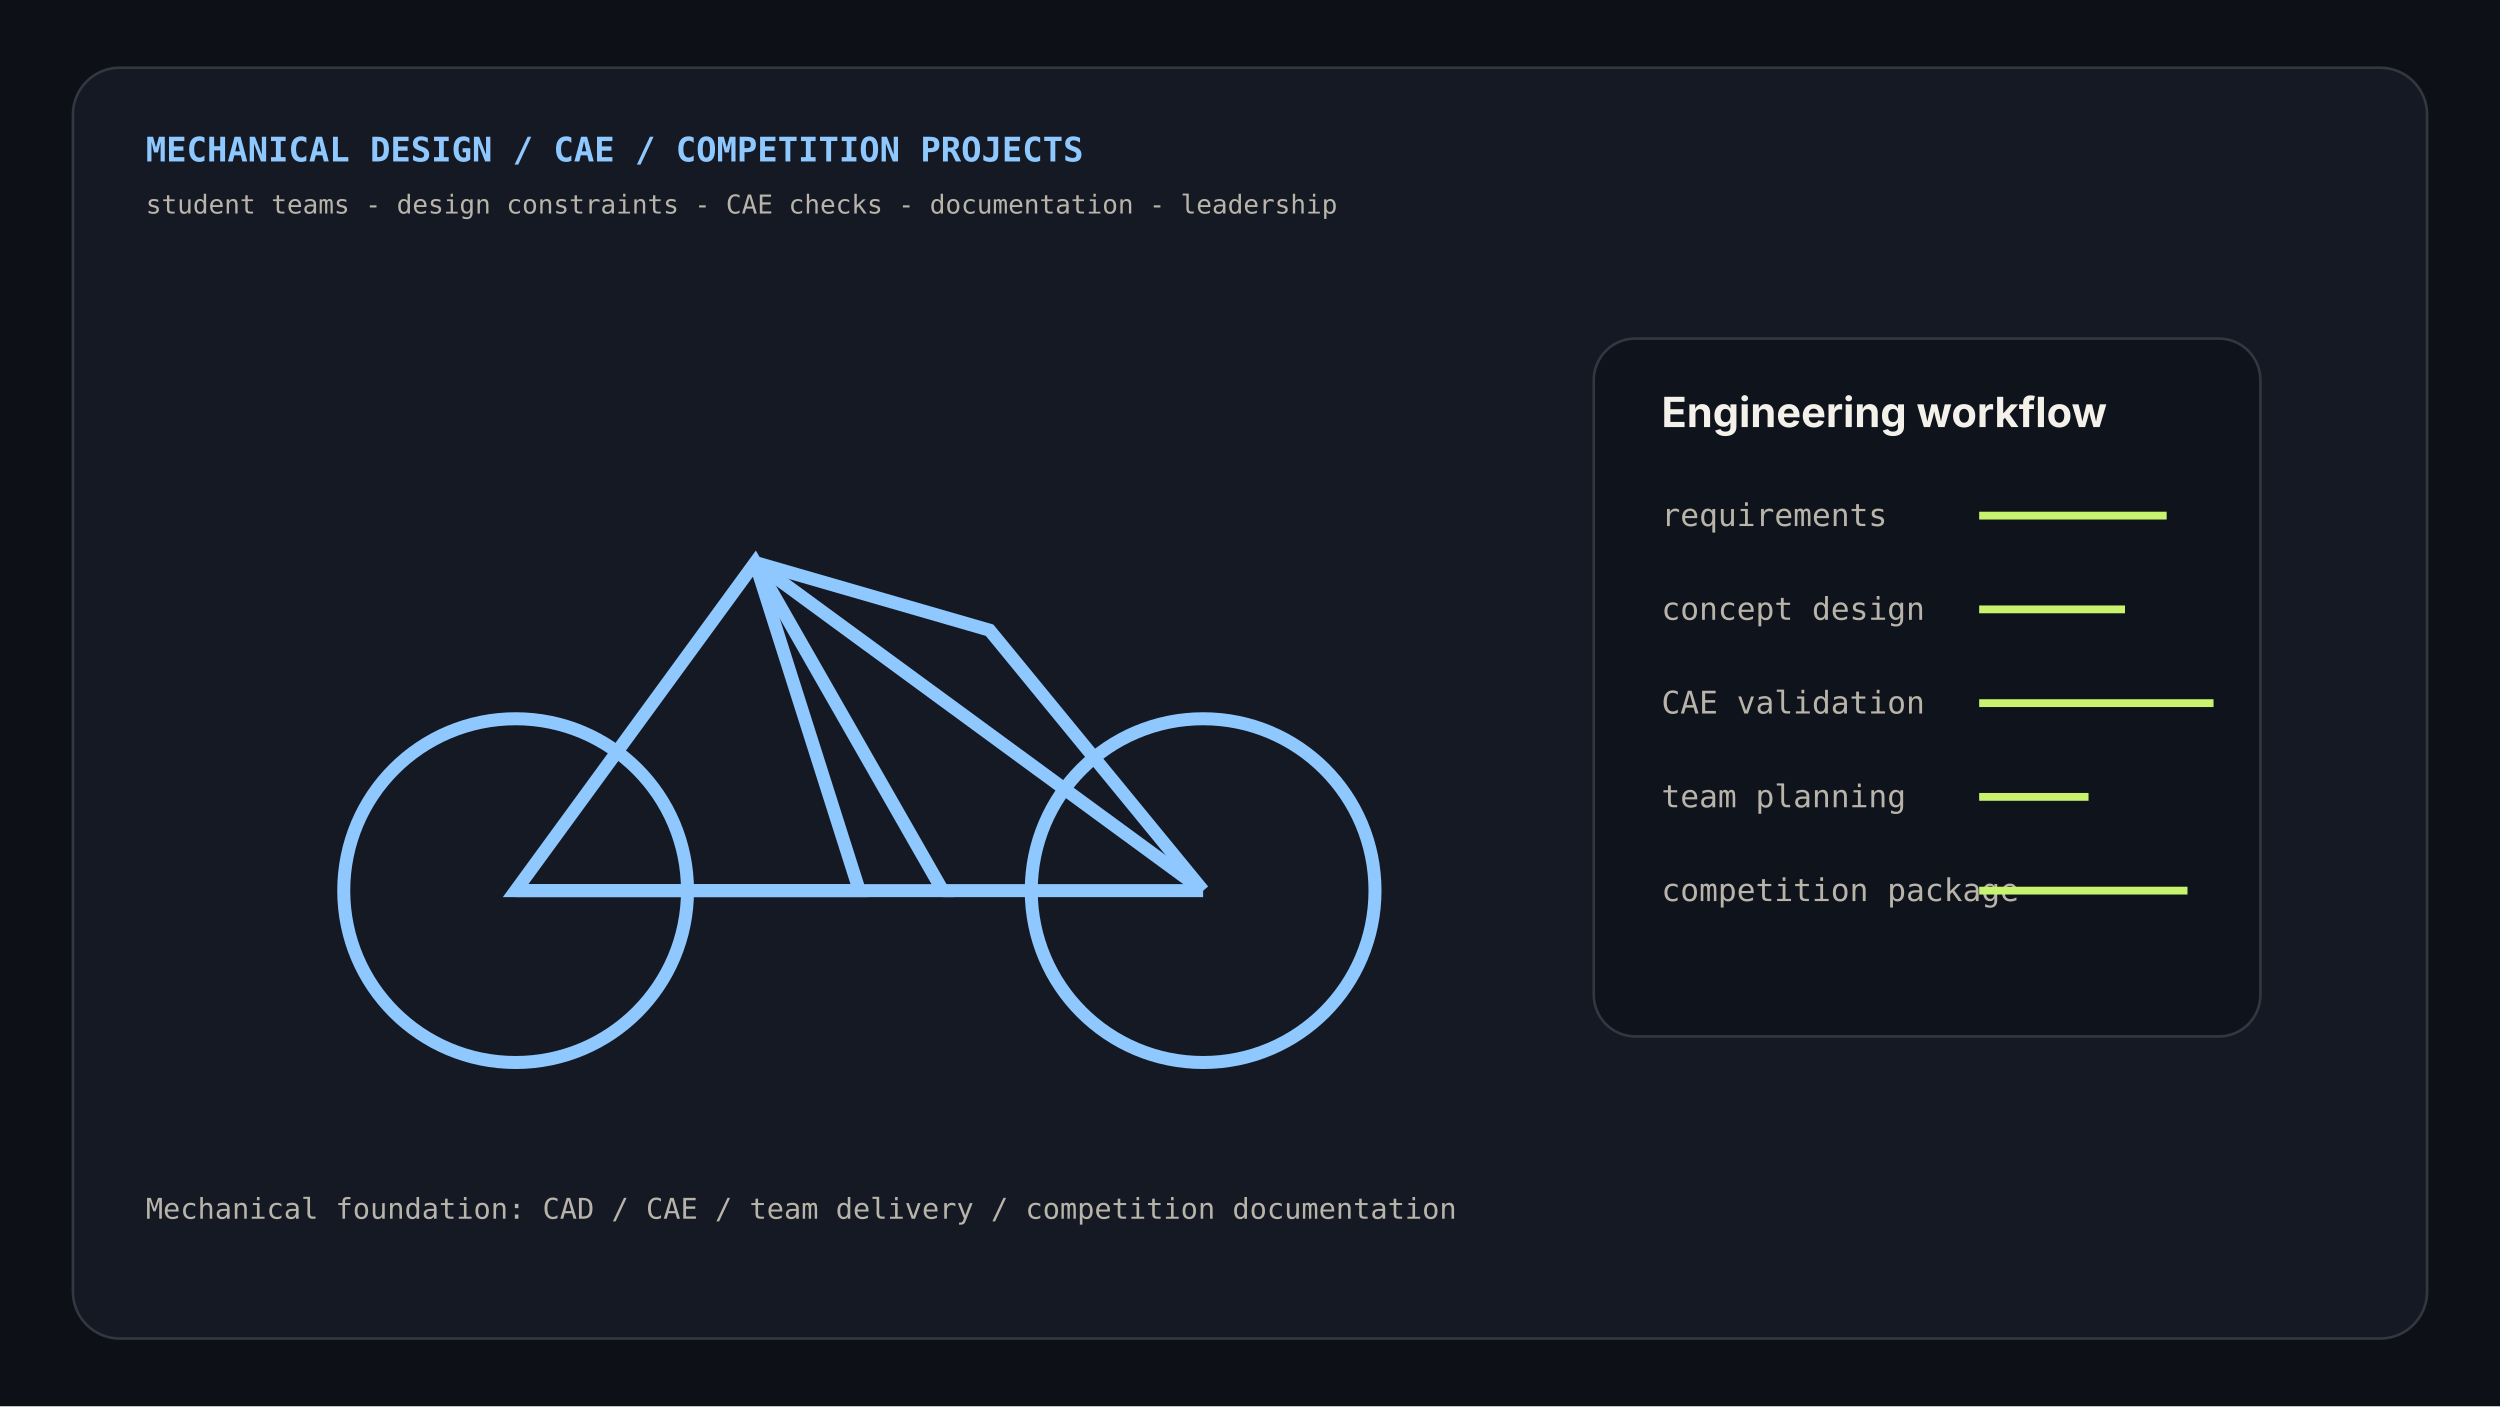
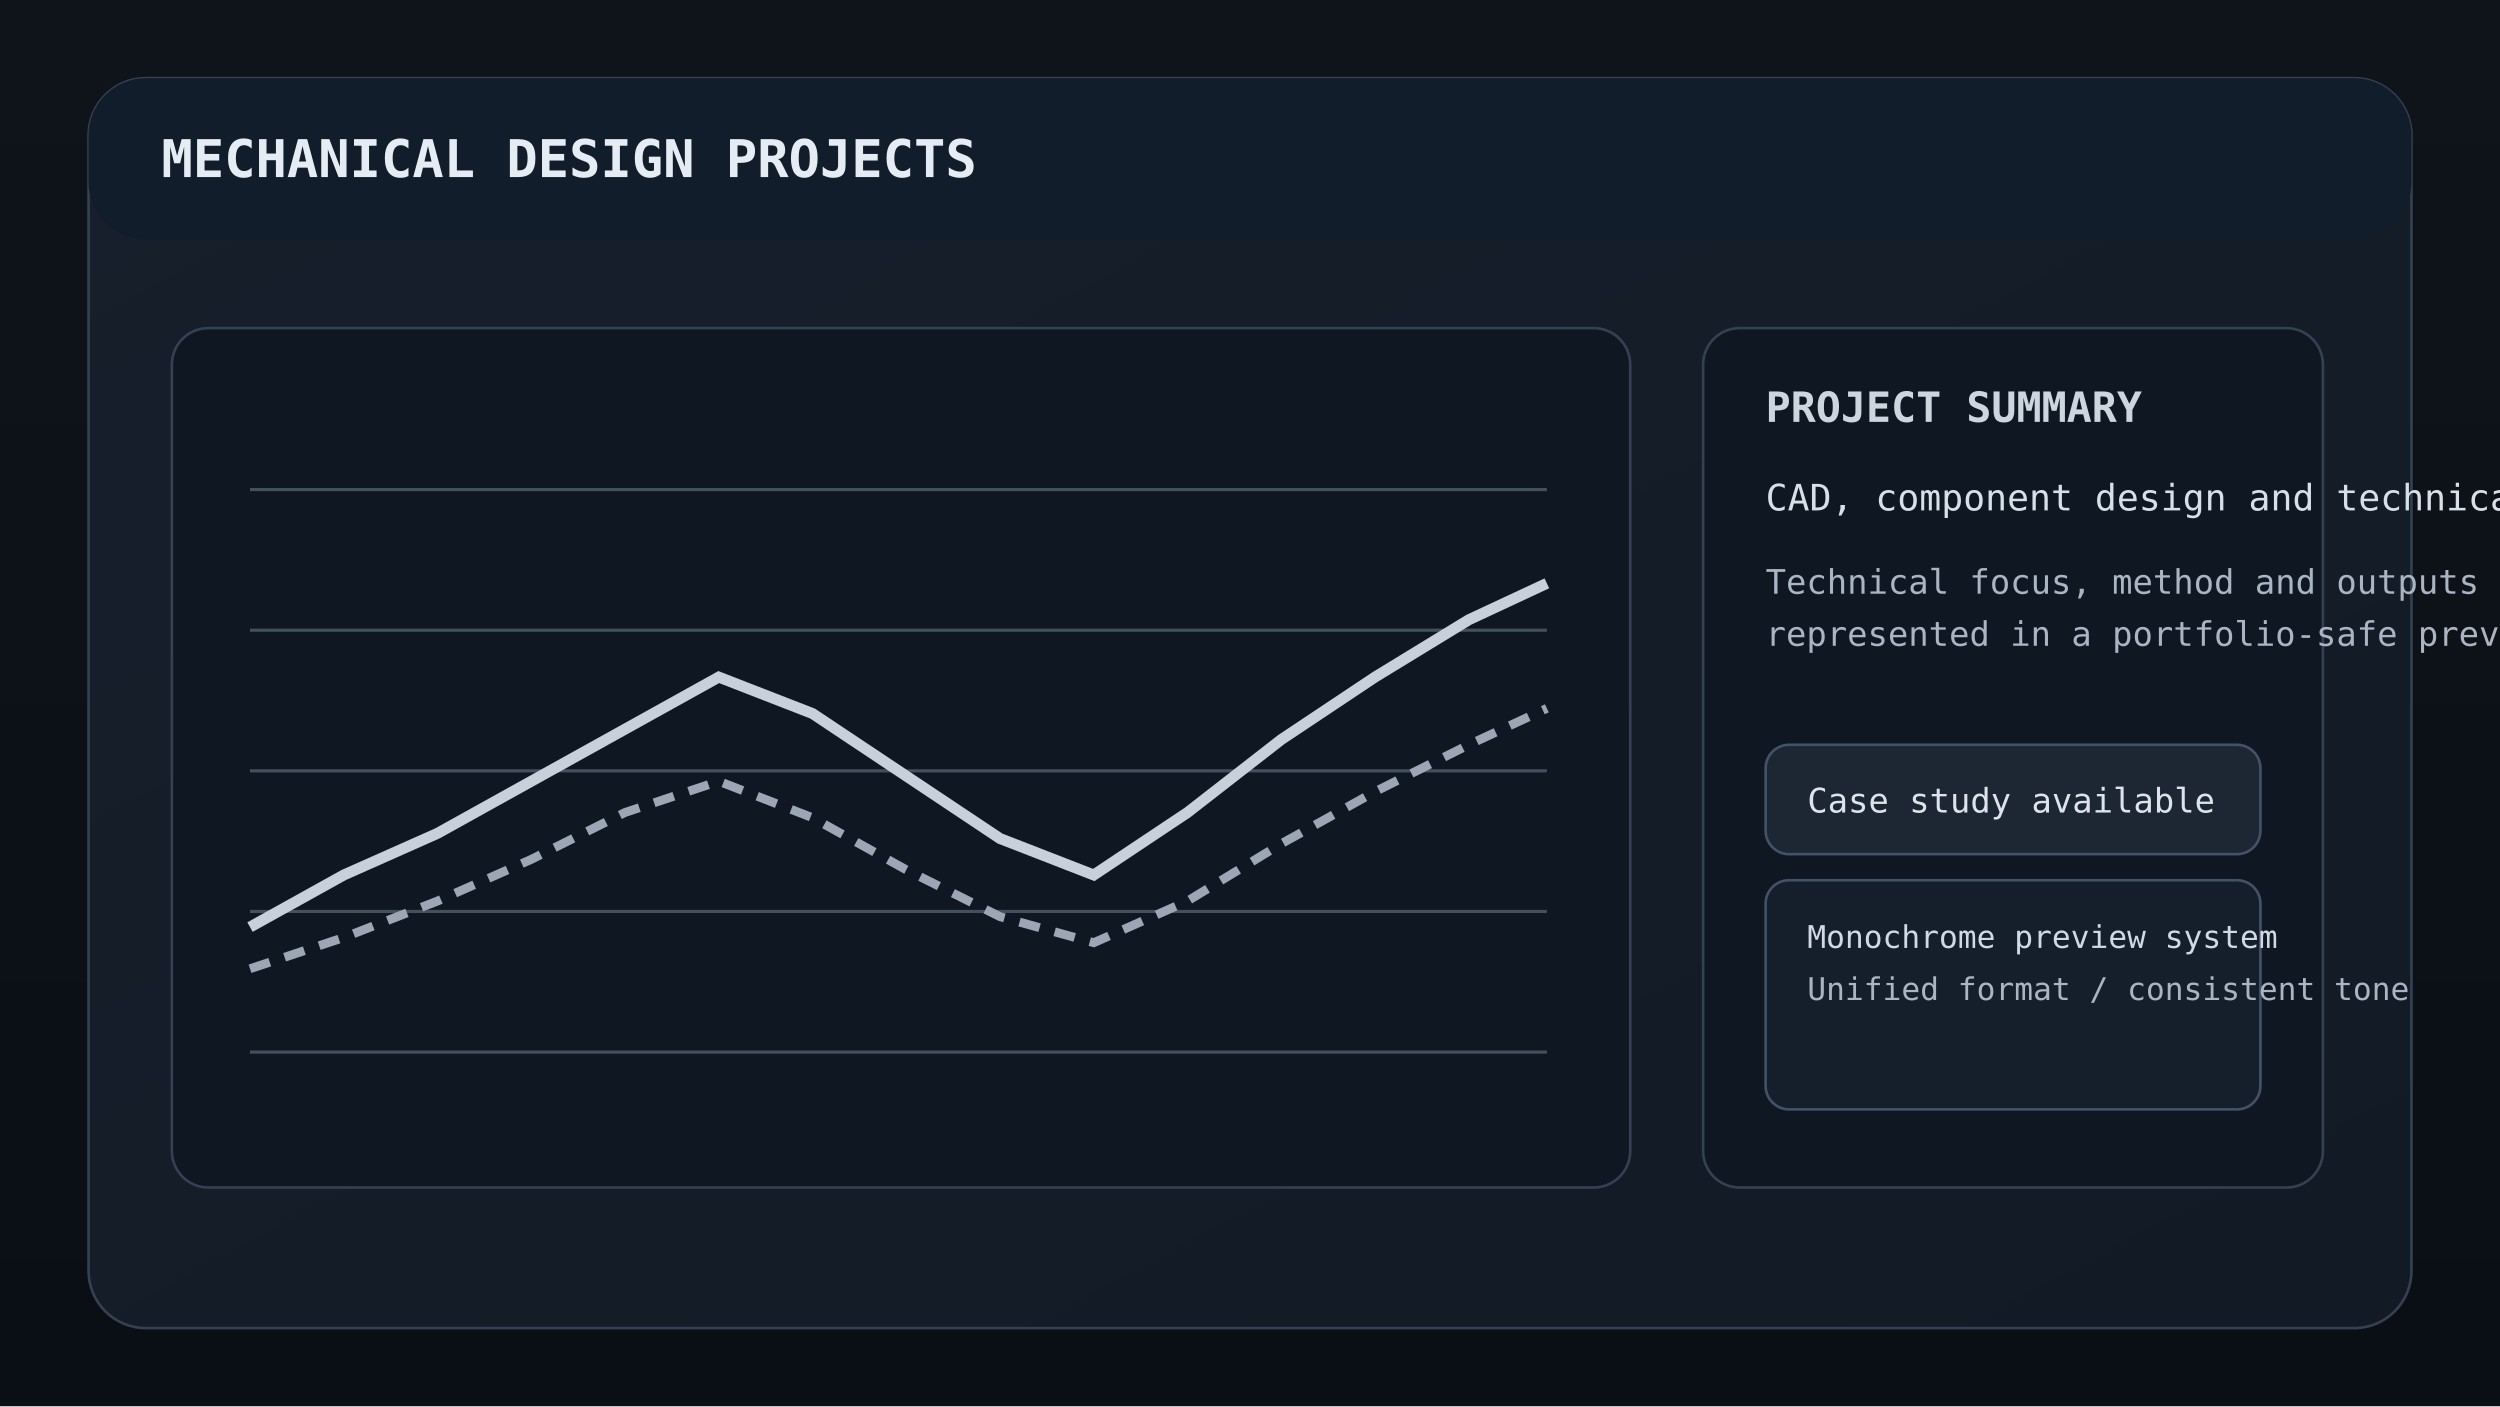
- <svg xmlns="http://www.w3.org/2000/svg" viewBox="0 0 960 540" role="img" aria-label="Mechanical design CAE and competition project visual">
-   <rect width="960" height="540" fill="#0d1016" />
-   <rect x="28" y="26" width="904" height="488" rx="18" fill="#141923" stroke="#343640" />
-   <text x="56" y="62" fill="#8ec8ff" font-family="ui-monospace,monospace" font-size="13" font-weight="700">MECHANICAL DESIGN / CAE / COMPETITION PROJECTS</text>
-   <text x="56" y="82" fill="#b9b4aa" font-family="ui-monospace,monospace" font-size="10">student teams - design constraints - CAE checks - documentation - leadership</text>
-   <g transform="translate(80 130)" fill="none" stroke="#8ec8ff" stroke-width="5">
-     <circle cx="118" cy="212" r="66" />
-     <circle cx="382" cy="212" r="66" />
-     <path d="M118 212 L210 86 L282 212 Z" />
-     <path d="M210 86 L382 212" />
-     <path d="M210 86 L300 112 L382 212" />
-     <path d="M282 212 H382" />
-     <path d="M210 86 L250 212 H118" />
+ <svg xmlns="http://www.w3.org/2000/svg" viewBox="0 0 960 540" role="img" aria-label="CAD, component design and technical documentation">
+   <defs>
+     <linearGradient id="bg" x1="0" y1="0" x2="0" y2="1">
+       <stop offset="0" stop-color="#0f141b" />
+       <stop offset="1" stop-color="#0a0f15" />
+     </linearGradient>
+     <linearGradient id="panel" x1="0" y1="0" x2="1" y2="1">
+       <stop offset="0" stop-color="#161f2b" />
+       <stop offset="1" stop-color="#121a25" />
+     </linearGradient>
+   </defs>
+   <rect width="960" height="540" fill="url(#bg)" />
+   <rect x="34" y="30" width="892" height="480" rx="22" fill="url(#panel)" stroke="#354152" />
+   <rect x="34" y="30" width="892" height="62" rx="22" fill="#121d2b" />
+   <text x="62" y="68" fill="#e6ecf3" font-family="ui-monospace, SFMono-Regular, Menlo, monospace" font-size="20" font-weight="700">MECHANICAL DESIGN PROJECTS</text>
+   <rect x="66" y="126" width="560" height="330" rx="14" fill="#0f1722" stroke="#354152" />
+   <g stroke="#5d6876" stroke-width="1.2" opacity="0.7">
+     <line x1="96" y1="404" x2="594" y2="404" />
+     <line x1="96" y1="350" x2="594" y2="350" />
+     <line x1="96" y1="296" x2="594" y2="296" />
+     <line x1="96" y1="242" x2="594" y2="242" />
+     <line x1="96" y1="188" x2="594" y2="188" />
  </g>
-   <rect x="612" y="130" width="256" height="268" rx="16" fill="#0f131b" stroke="#343640" />
-   <text x="638" y="164" fill="#f4f1ea" font-family="Inter,Arial,sans-serif" font-size="16" font-weight="700">Engineering workflow</text>
-   <g font-family="ui-monospace,monospace" font-size="12" fill="#b9b4aa">
-     <text x="638" y="202">requirements</text>
-     <text x="638" y="238">concept design</text>
-     <text x="638" y="274">CAE validation</text>
-     <text x="638" y="310">team planning</text>
-     <text x="638" y="346">competition package</text>
-   </g>
-   <g stroke="#c7f36f" stroke-width="3">
-     <line x1="760" y1="198" x2="832" y2="198" />
-     <line x1="760" y1="234" x2="816" y2="234" />
-     <line x1="760" y1="270" x2="850" y2="270" />
-     <line x1="760" y1="306" x2="802" y2="306" />
-     <line x1="760" y1="342" x2="840" y2="342" />
-   </g>
-   <text x="56" y="468" fill="#b9b4aa" font-family="ui-monospace,monospace" font-size="11">Mechanical foundation: CAD / CAE / team delivery / competition documentation</text>
+   <polyline points="96,356 132,336 168,320 204,300 240,280 276,260 312,274 348,298 384,322 420,336 456,312 492,284 528,260 564,238 594,224" fill="none" stroke="#c8d0db" stroke-width="4.2" />
+   <polyline points="96,372 132,360 168,346 204,330 240,312 276,300 312,314 348,334 384,352 420,362 456,346 492,324 528,304 564,286 594,272" fill="none" stroke="#9ca6b5" stroke-width="3.4" stroke-dasharray="8 6" />
+   <rect x="654" y="126" width="238" height="330" rx="14" fill="#0f1722" stroke="#354152" />
+   <text x="678" y="162" fill="#cdd5df" font-family="ui-monospace,monospace" font-size="16" font-weight="700">PROJECT SUMMARY</text>
+   <text x="678" y="196" fill="#d7dfe8" font-family="ui-monospace,monospace" font-size="14">CAD, component design and technical documentation</text>
+   <text x="678" y="228" fill="#aab4c2" font-family="ui-monospace,monospace" font-size="13">Technical focus, method and outputs</text>
+   <text x="678" y="248" fill="#aab4c2" font-family="ui-monospace,monospace" font-size="13">represented in a portfolio-safe preview</text>
+   <rect x="678" y="286" width="190" height="42" rx="9" fill="#1d2734" stroke="#445267" />
+   <text x="694" y="312" fill="#dce3ec" font-family="ui-monospace,monospace" font-size="13">Case study available</text>
+   <rect x="678" y="338" width="190" height="88" rx="9" fill="#151f2b" stroke="#445267" />
+   <text x="694" y="364" fill="#d0d9e4" font-family="ui-monospace,monospace" font-size="12">Monochrome preview system</text>
+   <text x="694" y="384" fill="#aab4c2" font-family="ui-monospace,monospace" font-size="12">Unified format / consistent tone</text>
</svg>
